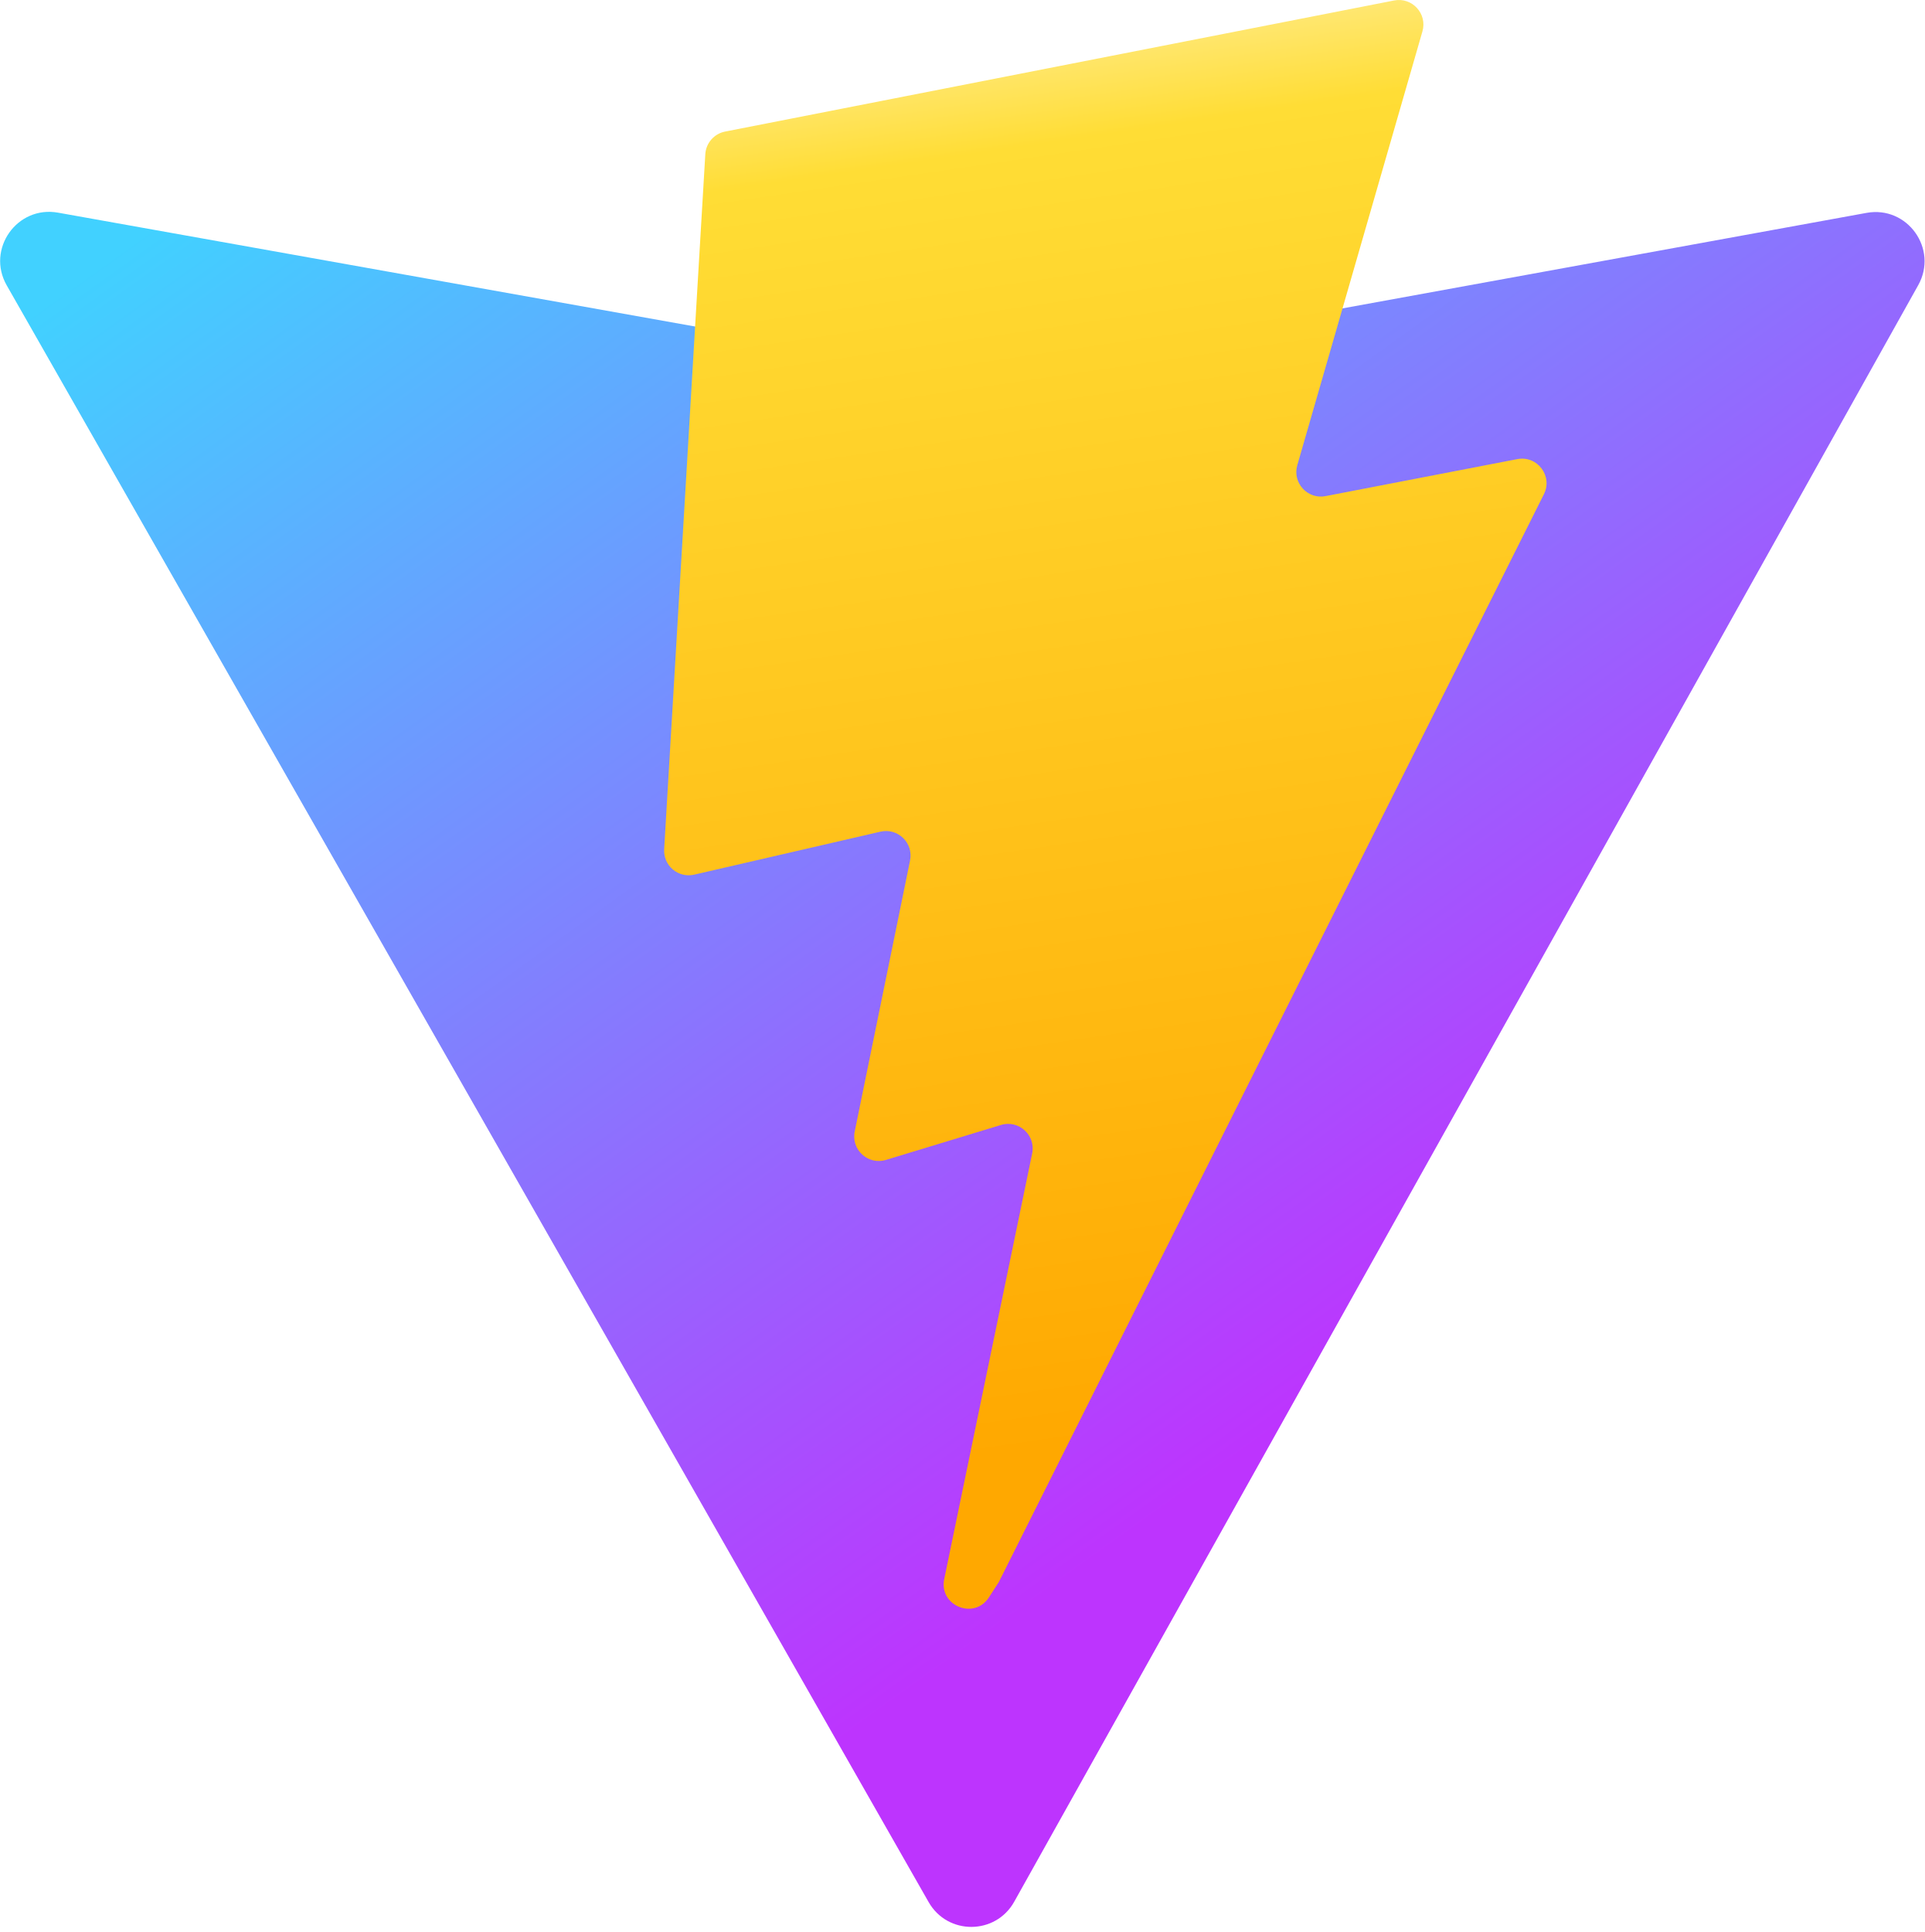
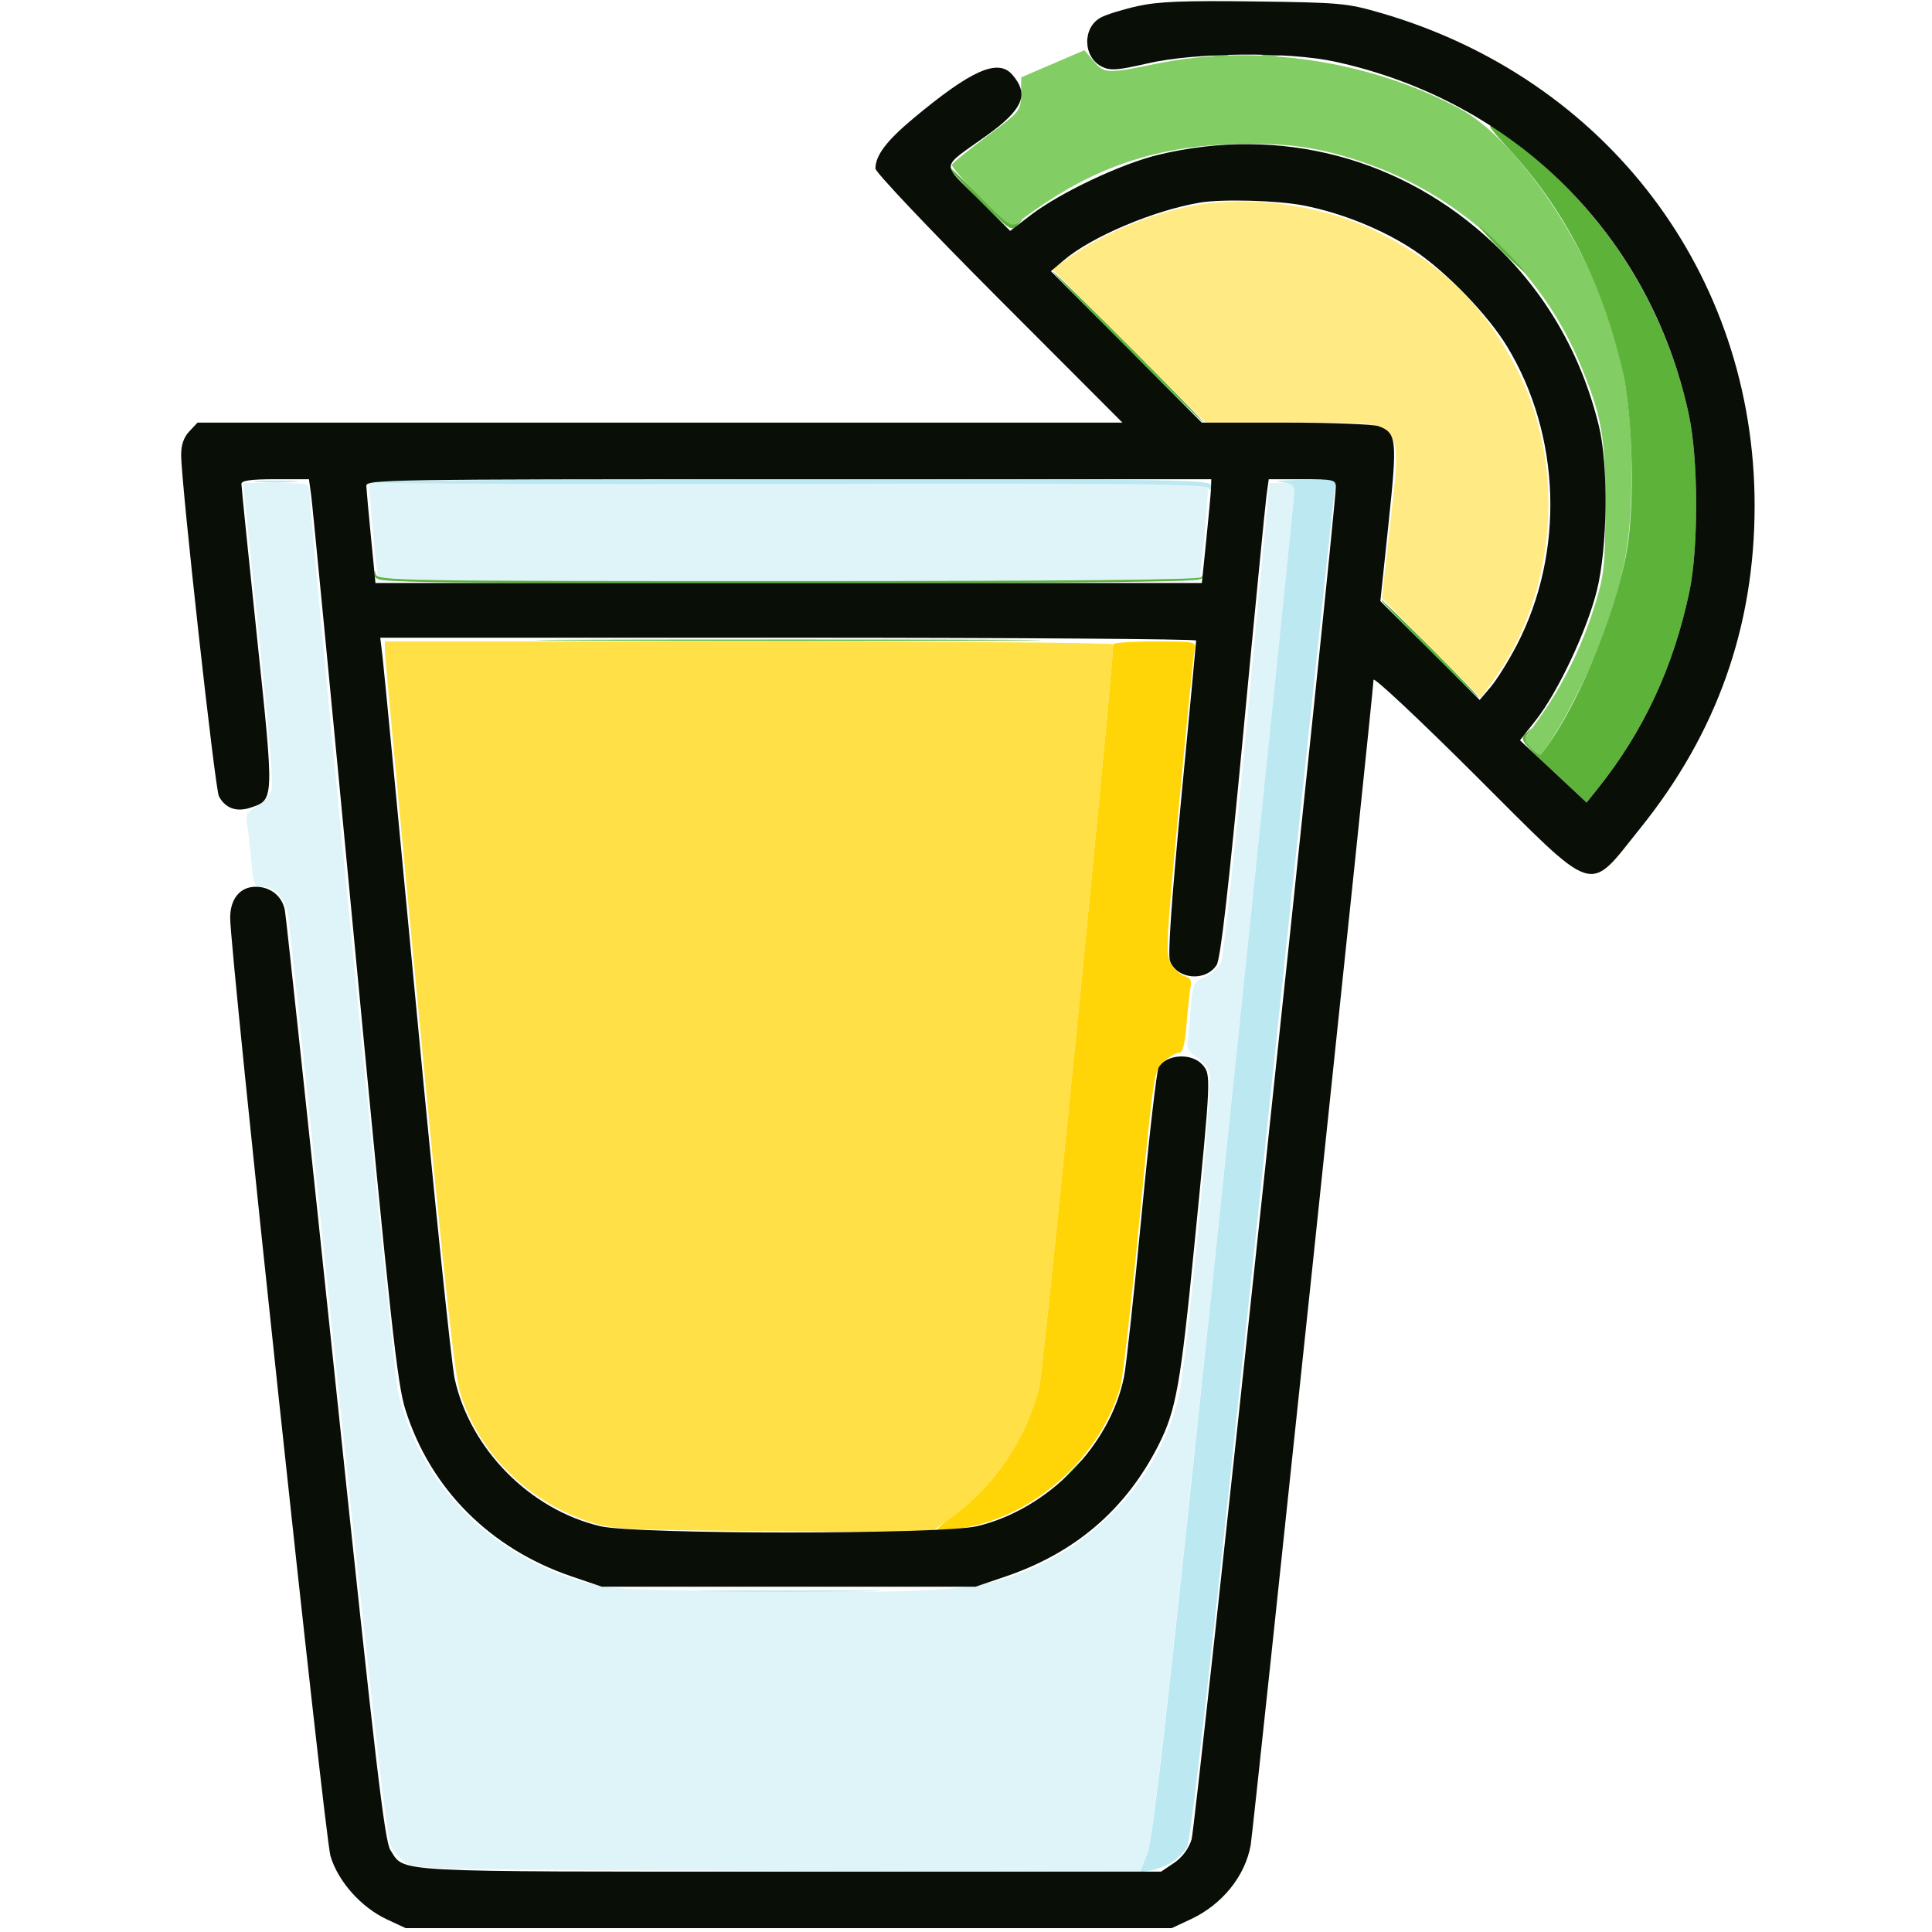
- <svg xmlns="http://www.w3.org/2000/svg" aria-hidden="true" role="img" class="iconify iconify--logos" width="31.88" height="32" preserveAspectRatio="xMidYMid meet" viewBox="0 0 256 257">
-   <defs>
-     <linearGradient id="IconifyId1813088fe1fbc01fb466" x1="-.828%" x2="57.636%" y1="7.652%" y2="78.411%">
-       <stop offset="0%" stop-color="#41D1FF" />
-       <stop offset="100%" stop-color="#BD34FE" />
-     </linearGradient>
-     <linearGradient id="IconifyId1813088fe1fbc01fb467" x1="43.376%" x2="50.316%" y1="2.242%" y2="89.03%">
-       <stop offset="0%" stop-color="#FFEA83" />
-       <stop offset="8.333%" stop-color="#FFDD35" />
-       <stop offset="100%" stop-color="#FFA800" />
-     </linearGradient>
-   </defs>
-   <path fill="url(#IconifyId1813088fe1fbc01fb466)" d="M255.153 37.938L134.897 252.976c-2.483 4.44-8.862 4.466-11.382.048L.875 37.958c-2.746-4.814 1.371-10.646 6.827-9.67l120.385 21.517a6.537 6.537 0 0 0 2.322-.004l117.867-21.483c5.438-.991 9.574 4.796 6.877 9.62Z" />
-   <path fill="url(#IconifyId1813088fe1fbc01fb467)" d="M185.432.063L96.44 17.501a3.268 3.268 0 0 0-2.634 3.014l-5.474 92.456a3.268 3.268 0 0 0 3.997 3.378l24.777-5.718c2.318-.535 4.413 1.507 3.936 3.838l-7.361 36.047c-.495 2.426 1.782 4.5 4.151 3.78l15.304-4.649c2.372-.72 4.652 1.36 4.15 3.788l-11.698 56.621c-.732 3.542 3.979 5.473 5.943 2.437l1.313-2.028l72.516-144.72c1.215-2.423-.88-5.186-3.54-4.672l-25.505 4.922c-2.396.462-4.435-1.77-3.759-4.114l16.646-57.705c.677-2.35-1.37-4.583-3.769-4.113Z" />
+ <svg xmlns="http://www.w3.org/2000/svg" width="512" height="512" viewBox="0 0 512 512" version="1.1">
+   <path d="M 279.010 16.900 L 270.639 20.500 270.569 24.973 C 270.500 29.418, 270.444 29.487, 261.529 36.136 C 256.595 39.815, 252.430 43.210, 252.273 43.680 C 252.116 44.151, 255.545 48.071, 259.891 52.392 L 267.794 60.248 274.147 55.741 C 290.002 44.492, 305.907 39.053, 325.273 38.258 C 340.646 37.626, 349.913 38.937, 362.941 43.587 C 387.677 52.415, 408.429 71.961, 418.533 95.946 C 424.500 110.113, 425.505 115.720, 425.440 134.500 C 425.386 150.031, 425.148 152.259, 422.684 160.288 C 419.447 170.836, 414.372 181.236, 408.261 189.850 L 403.756 196.200 405.850 198.295 C 407.002 199.446, 408.109 200.189, 408.310 199.944 C 413.928 193.117, 422.935 175.090, 426.769 163 C 431.226 148.946, 432.453 140.278, 432.363 123.500 C 432.275 107.282, 430.280 95.473, 425.271 81.521 C 417.431 59.686, 400.345 36.136, 387.147 28.975 C 363.211 15.987, 332.839 11.451, 306.343 16.908 C 293.329 19.588, 292.647 19.557, 289.780 16.150 L 287.382 13.301 279.010 16.900" stroke="none" fill="#82cd64" fill-rule="evenodd" />
+   <path d="M 102 172.402 C 102 173.723, 106.044 217.081, 110.987 268.755 C 117.819 340.177, 120.453 364.257, 121.972 369.175 C 126.837 384.926, 139.692 397.796, 156 403.243 C 162.178 405.306, 164.581 405.432, 204.549 405.774 L 246.598 406.134 252.658 401.673 C 263.801 393.470, 272.026 381.127, 275.432 367.500 C 276.507 363.197, 295.036 176.935, 295.004 170.750 C 295.002 170.338, 251.575 170, 198.500 170 L 102 170 102 172.402" stroke="none" fill="#ffe046" fill-rule="evenodd" />
+   <path d="M 295.004 170.750 C 295.036 176.935, 276.507 363.197, 275.432 367.500 C 272.037 381.086, 263.800 393.470, 252.749 401.606 C 246.169 406.450, 246.673 406.776, 257.257 404.533 C 275.496 400.668, 291.753 385.490, 296.921 367.500 C 297.553 365.300, 299.818 345.508, 301.953 323.519 C 305.824 283.661, 305.844 283.531, 308.474 281.269 C 309.925 280.021, 311.723 279, 312.470 279 C 313.444 279, 314.009 276.803, 314.465 271.250 C 314.814 266.988, 315.298 262.539, 315.540 261.364 C 315.846 259.882, 315.403 259.077, 314.092 258.734 C 313.054 258.463, 311.428 257.057, 310.481 255.611 C 308.835 253.100, 308.922 251.222, 312.418 213.741 C 314.432 192.158, 316.295 173.488, 316.558 172.250 C 317.033 170.024, 316.922 170, 306.019 170 C 299.959 170, 295.002 170.338, 295.004 170.750" stroke="none" fill="#ffd508" fill-rule="evenodd" />
+   <path d="M 64.746 131.250 C 71.445 194.479, 72.655 207.777, 71.890 209.791 C 71.410 211.051, 69.658 212.852, 67.996 213.791 C 65.602 215.145, 65.070 216.019, 65.435 218 C 65.688 219.375, 66.189 223.762, 66.549 227.750 C 67.163 234.553, 67.351 235, 69.601 235 C 73.073 235, 75.768 238.219, 76.450 243.178 C 76.777 245.555, 82.679 301.223, 89.566 366.885 C 98.170 448.912, 102.550 487.163, 103.565 489.125 C 104.377 490.696, 106.250 492.773, 107.726 493.741 C 110.234 495.384, 116.730 495.518, 206.253 495.770 L 302.095 496.039 303.933 491.770 C 305.379 488.411, 309.744 449.642, 324.399 310 C 334.645 212.375, 343.021 131.488, 343.014 130.250 C 343.002 128.374, 342.451 128, 339.700 128 L 336.400 128 330.561 190.250 C 327.349 224.488, 324.222 253.625, 323.611 255 C 323 256.375, 321.070 258.130, 319.321 258.900 C 316.249 260.253, 316.121 260.555, 315.512 267.900 C 315.166 272.080, 314.781 276.175, 314.658 277 C 314.534 277.825, 315.674 279.274, 317.190 280.219 C 318.706 281.164, 320.237 283.097, 320.593 284.514 C 321.428 287.842, 314.405 361.508, 312.457 369.858 C 307.490 391.140, 290.631 409.629, 269.116 417.390 C 257.693 421.511, 246.433 422.239, 201.726 421.747 C 163.793 421.331, 161.073 421.179, 154.016 419.084 C 129.437 411.790, 111.152 392.916, 105.493 369 C 104.275 363.853, 82 137.127, 82 129.878 C 82 128.183, 81.142 128, 73.201 128 L 64.402 128 64.746 131.250 M 98.416 136.250 C 98.786 140.787, 99.352 146.637, 99.674 149.250 L 100.258 154 209.015 154 L 317.773 154 318.362 149.750 C 318.686 147.412, 319.249 141.563, 319.613 136.750 L 320.275 128 209.008 128 L 97.742 128 98.416 136.250" stroke="none" fill="#def4f8" fill-rule="evenodd" />
+   <path d="M 68.250 127.735 C 70.862 127.941, 75.138 127.941, 77.750 127.735 C 80.362 127.529, 78.225 127.360, 73 127.360 C 67.775 127.360, 65.638 127.529, 68.250 127.735 M 97.654 127.750 C 97.399 128.162, 147.181 128.384, 208.281 128.241 C 296.697 128.035, 319.534 128.240, 320.170 129.241 C 320.745 130.147, 320.974 130.009, 320.985 128.750 C 320.999 127.094, 315.032 127, 209.559 127 C 148.266 127, 97.909 127.338, 97.654 127.750 M 339.250 127.728 C 342.317 128.049, 343.003 128.520, 343.014 130.310 C 343.022 131.515, 334.690 212.150, 324.500 309.500 C 309.604 451.800, 305.589 487.454, 304.022 491.368 L 302.073 496.235 305.234 495.603 C 309.177 494.815, 312.516 492.668, 314.492 489.652 C 315.624 487.924, 320.726 442.443, 334.483 311.416 C 344.642 214.662, 353.217 133.588, 353.538 131.250 L 354.123 127 344.811 127.168 C 339.690 127.261, 337.188 127.513, 339.250 127.728 M 189.250 421.749 C 200.112 421.910, 217.887 421.910, 228.750 421.749 C 239.612 421.587, 230.725 421.455, 209 421.455 C 187.275 421.455, 178.387 421.587, 189.250 421.749" stroke="none" fill="#bce8f1" fill-rule="evenodd" />
+   <path d="M 319.128 54.017 C 307.305 55.665, 292.879 61.413, 283.208 68.329 L 278.917 71.399 299.199 91.699 L 319.482 112 342.567 112 C 373.494 112, 371.636 109.814, 368.062 142 L 366.230 158.500 379.316 171.715 L 392.401 184.929 395.817 180.215 C 412.366 157.371, 415.074 123.918, 402.415 98.694 C 393.720 81.368, 382.573 70.251, 365.109 61.486 C 352.073 54.944, 333.789 51.974, 319.128 54.017" stroke="none" fill="#ffea84" fill-rule="evenodd" />
+   <path d="M 320.750 14.706 C 321.988 14.944, 324.012 14.944, 325.250 14.706 C 326.488 14.467, 325.475 14.272, 323 14.272 C 320.525 14.272, 319.512 14.467, 320.750 14.706 M 334.750 14.706 C 335.988 14.944, 338.012 14.944, 339.250 14.706 C 340.488 14.467, 339.475 14.272, 337 14.272 C 334.525 14.272, 333.512 14.467, 334.750 14.706 M 399.362 38.916 C 414.548 55.202, 424.752 75.030, 430.037 98.521 C 432.724 110.465, 433.256 133.925, 431.113 146 C 427.964 163.742, 417.257 189.071, 408.310 199.944 C 408.109 200.189, 406.981 199.426, 405.805 198.249 C 403.945 196.389, 403.843 195.873, 405.028 194.305 C 406.328 192.583, 406.303 192.580, 404.491 194.240 C 402.649 195.927, 402.862 196.232, 411.529 204.334 L 420.466 212.688 423.345 209.094 C 435.503 193.917, 443.420 176.960, 447.670 157 C 450.150 145.351, 450.108 121.799, 447.587 110 C 441.641 82.169, 426.333 57.317, 404.500 40.050 C 393.607 31.435, 392.070 31.096, 399.362 38.916 M 251 43.911 C 251 44.259, 254.822 48.346, 259.493 52.993 C 267.764 61.221, 268.032 61.392, 269.743 59.526 C 271.427 57.689, 271.424 57.667, 269.658 59.004 C 267.979 60.274, 267.067 59.637, 259.408 51.838 C 254.783 47.130, 251 43.563, 251 43.911 M 397.500 66 C 400.766 69.300, 403.662 72, 403.937 72 C 404.212 72, 401.766 69.300, 398.500 66 C 395.234 62.700, 392.338 60, 392.063 60 C 391.788 60, 394.234 62.700, 397.500 66 M 298.500 92 C 309.490 103, 318.706 112, 318.981 112 C 319.256 112, 310.490 103, 299.500 92 C 288.510 81, 279.294 72, 279.019 72 C 278.744 72, 287.510 81, 298.500 92 M 99.321 152.500 C 99.526 154.487, 100.263 154.500, 208.930 154.500 C 296.795 154.500, 318.384 154.249, 318.592 153.225 C 318.734 152.524, 318.621 152.411, 318.342 152.975 C 317.999 153.666, 282.325 154, 208.990 154 C 106.193 154, 100.118 153.903, 99.631 152.250 C 99.230 150.890, 99.161 150.946, 99.321 152.500 M 378.500 172 C 385.634 179.150, 391.696 185, 391.971 185 C 392.246 185, 386.634 179.150, 379.500 172 C 372.366 164.850, 366.304 159, 366.029 159 C 365.754 159, 371.366 164.850, 378.500 172 M 154.750 169.750 C 184.587 169.897, 233.412 169.897, 263.250 169.750 C 293.087 169.603, 268.675 169.482, 209 169.482 C 149.325 169.482, 124.912 169.603, 154.750 169.750 M 282.946 390.750 L 279.500 394.500 283.250 391.054 C 286.740 387.846, 287.460 387, 286.696 387 C 286.529 387, 284.842 388.688, 282.946 390.750" stroke="none" fill="#5db33a" fill-rule="evenodd" />
+   <path d="M 301.571 1.603 C 297.761 2.445, 293.380 3.787, 291.836 4.585 C 286.751 7.214, 286.931 15.242, 292.131 17.734 C 294.288 18.768, 296.273 18.614, 304.108 16.805 C 316.745 13.888, 341.477 13.657, 353.796 16.342 C 401.609 26.763, 437.449 62.552, 447.587 110 C 450.108 121.799, 450.150 145.351, 447.670 157 C 443.420 176.960, 435.503 193.917, 423.345 209.094 L 420.466 212.688 411.638 204.435 L 402.809 196.183 406.973 190.915 C 412.822 183.515, 420.539 167.136, 423.186 156.500 C 426.038 145.040, 426.291 123.297, 423.695 112.763 C 419 93.712, 409.619 77.511, 395.681 64.382 C 371.696 41.789, 339.286 33.249, 307 41.014 C 297.122 43.390, 280.857 51.081, 273.103 57.042 L 267.706 61.192 259.132 52.618 C 249.332 42.818, 249.045 44.845, 261.500 35.901 C 271.157 28.967, 272.818 24.979, 268.227 19.750 C 264.441 15.439, 257.361 18.592, 241.970 31.441 C 234.949 37.303, 232 41.214, 232 44.665 C 232 45.648, 246.509 60.963, 264.730 79.215 L 297.459 112 174.904 112 L 52.349 112 50.174 114.314 C 48.699 115.885, 48.002 117.894, 48.006 120.564 C 48.018 128.051, 56.983 209.100, 58.013 211.024 C 59.723 214.219, 62.650 215.271, 66.394 214.035 C 72.691 211.957, 72.679 212.283, 68.105 168.836 C 65.827 147.201, 63.971 128.938, 63.981 128.250 C 63.995 127.345, 66.464 127, 72.939 127 L 81.877 127 82.464 131.250 C 82.787 133.588, 87.984 187.322, 94.013 250.660 C 103.654 351.936, 105.275 366.764, 107.462 373.660 C 114.106 394.607, 129.886 410.415, 151.500 417.776 L 159.500 420.500 209 420.500 L 258.500 420.500 266.500 417.785 C 284.975 411.517, 298.429 399.948, 307.028 382.937 C 311.654 373.786, 312.845 367.143, 316.519 330 C 320.981 284.891, 320.987 284.749, 318.595 282.106 C 315.694 278.899, 308.929 279.395, 307.025 282.954 C 306.519 283.899, 304.493 301.509, 302.524 322.086 C 300.555 342.664, 298.473 361.868, 297.898 364.763 C 294.251 383.126, 277.632 400.046, 258.907 404.460 C 249.513 406.674, 168.487 406.674, 159.093 404.460 C 140.418 400.058, 124.583 384.017, 120.487 365.351 C 119.660 361.583, 115.168 318.225, 110.504 269 C 105.839 219.775, 101.741 177.137, 101.397 174.250 L 100.770 169 208.885 169 C 268.348 169, 316.997 169.338, 316.993 169.750 C 316.988 170.162, 315.222 188.897, 313.067 211.382 C 310.453 238.665, 309.451 253.056, 310.055 254.644 C 311.929 259.574, 319.506 260.242, 322.418 255.734 C 323.439 254.155, 325.502 236.206, 329.459 194.500 C 332.537 162.050, 335.320 133.588, 335.642 131.250 L 336.227 127 345.114 127 C 353.378 127, 354 127.142, 354 129.030 C 354 135.653, 316.837 484.215, 315.784 487.467 C 314.959 490.016, 313.285 492.251, 311.102 493.717 L 307.704 496 209.302 496 C 101.966 496, 107.387 496.291, 103.469 490.312 C 101.939 487.978, 99.555 467.684, 88.863 366.011 C 81.835 299.180, 75.823 243.050, 75.503 241.279 C 74.824 237.525, 71.717 235, 67.777 235 C 63.625 235, 61 238.194, 60.998 243.250 C 60.995 252.372, 86.053 486.722, 87.582 491.868 C 89.579 498.590, 95.683 505.453, 102.500 508.642 L 107.500 510.980 209 510.980 L 310.500 510.980 315.521 508.642 C 323.874 504.752, 329.979 497.205, 331.447 488.953 C 332.123 485.158, 364 182.777, 364 180.167 C 364 179.277, 376.119 190.638, 390.932 205.413 C 423.664 238.063, 420.543 237.058, 434.679 219.500 C 454.996 194.263, 464.992 166.068, 464.992 134 C 464.992 72.567, 425.726 20.801, 365.959 3.439 C 357.001 0.837, 355.229 0.675, 332.500 0.382 C 313.737 0.141, 306.988 0.407, 301.571 1.603 M 318 53.693 C 305.772 55.748, 289.292 62.720, 281.959 68.939 L 278.500 71.873 298.491 91.936 L 318.481 112 340.676 112 C 352.882 112, 363.997 112.428, 365.374 112.952 C 370.156 114.770, 370.326 116.449, 367.977 138.720 L 365.806 159.297 378.965 172.399 L 392.123 185.500 395.059 182.041 C 396.673 180.139, 399.766 175.176, 401.932 171.014 C 414.709 146.455, 413.704 115.383, 399.370 91.786 C 394.276 83.401, 383.201 71.952, 374.744 66.330 C 366.438 60.808, 355.461 56.375, 345.265 54.424 C 338.365 53.104, 323.824 52.714, 318 53.693 M 97.075 128.750 C 97.116 129.713, 97.678 135.900, 98.325 142.500 L 99.500 154.500 209 154.500 L 318.500 154.500 319.684 143 C 320.335 136.675, 320.898 130.488, 320.934 129.250 L 321 127 209 127 C 102.972 127, 97.004 127.093, 97.075 128.750" stroke="none" fill="#090e07" fill-rule="evenodd" />
</svg>
